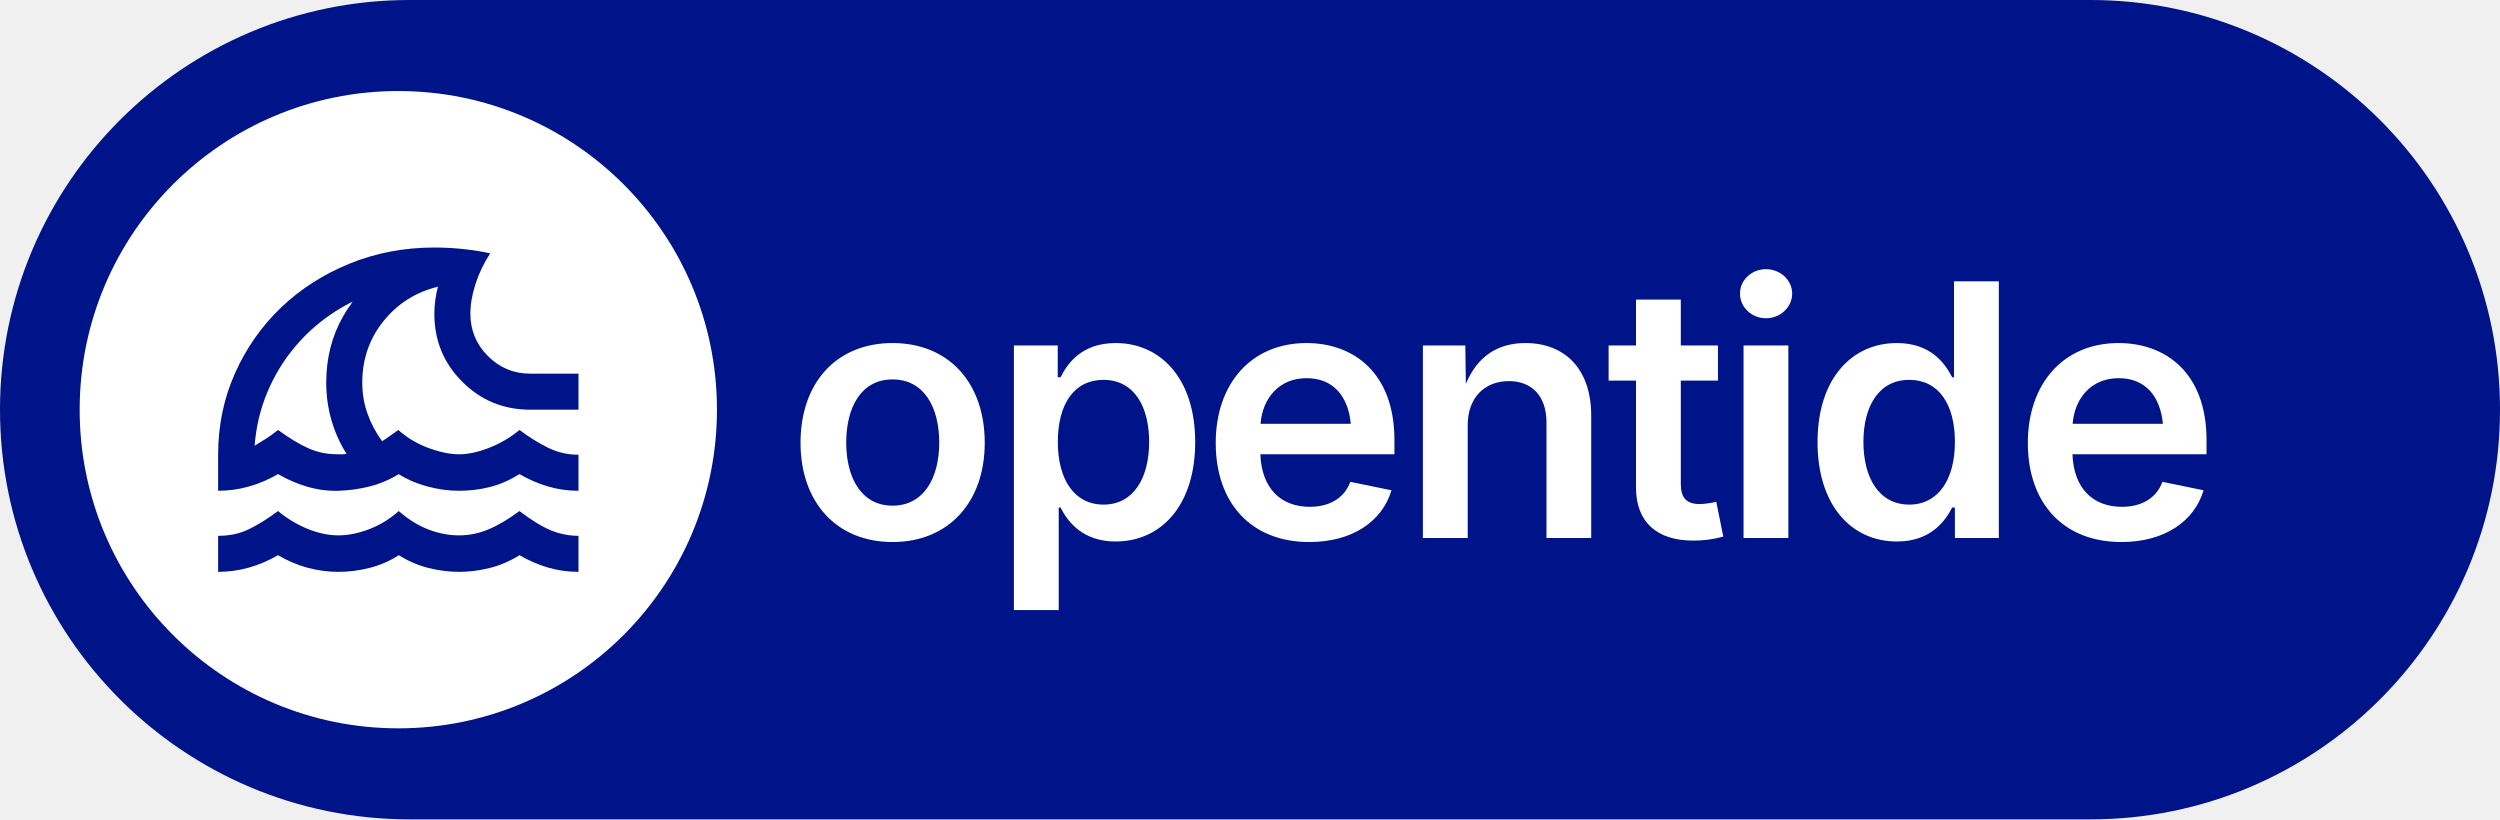
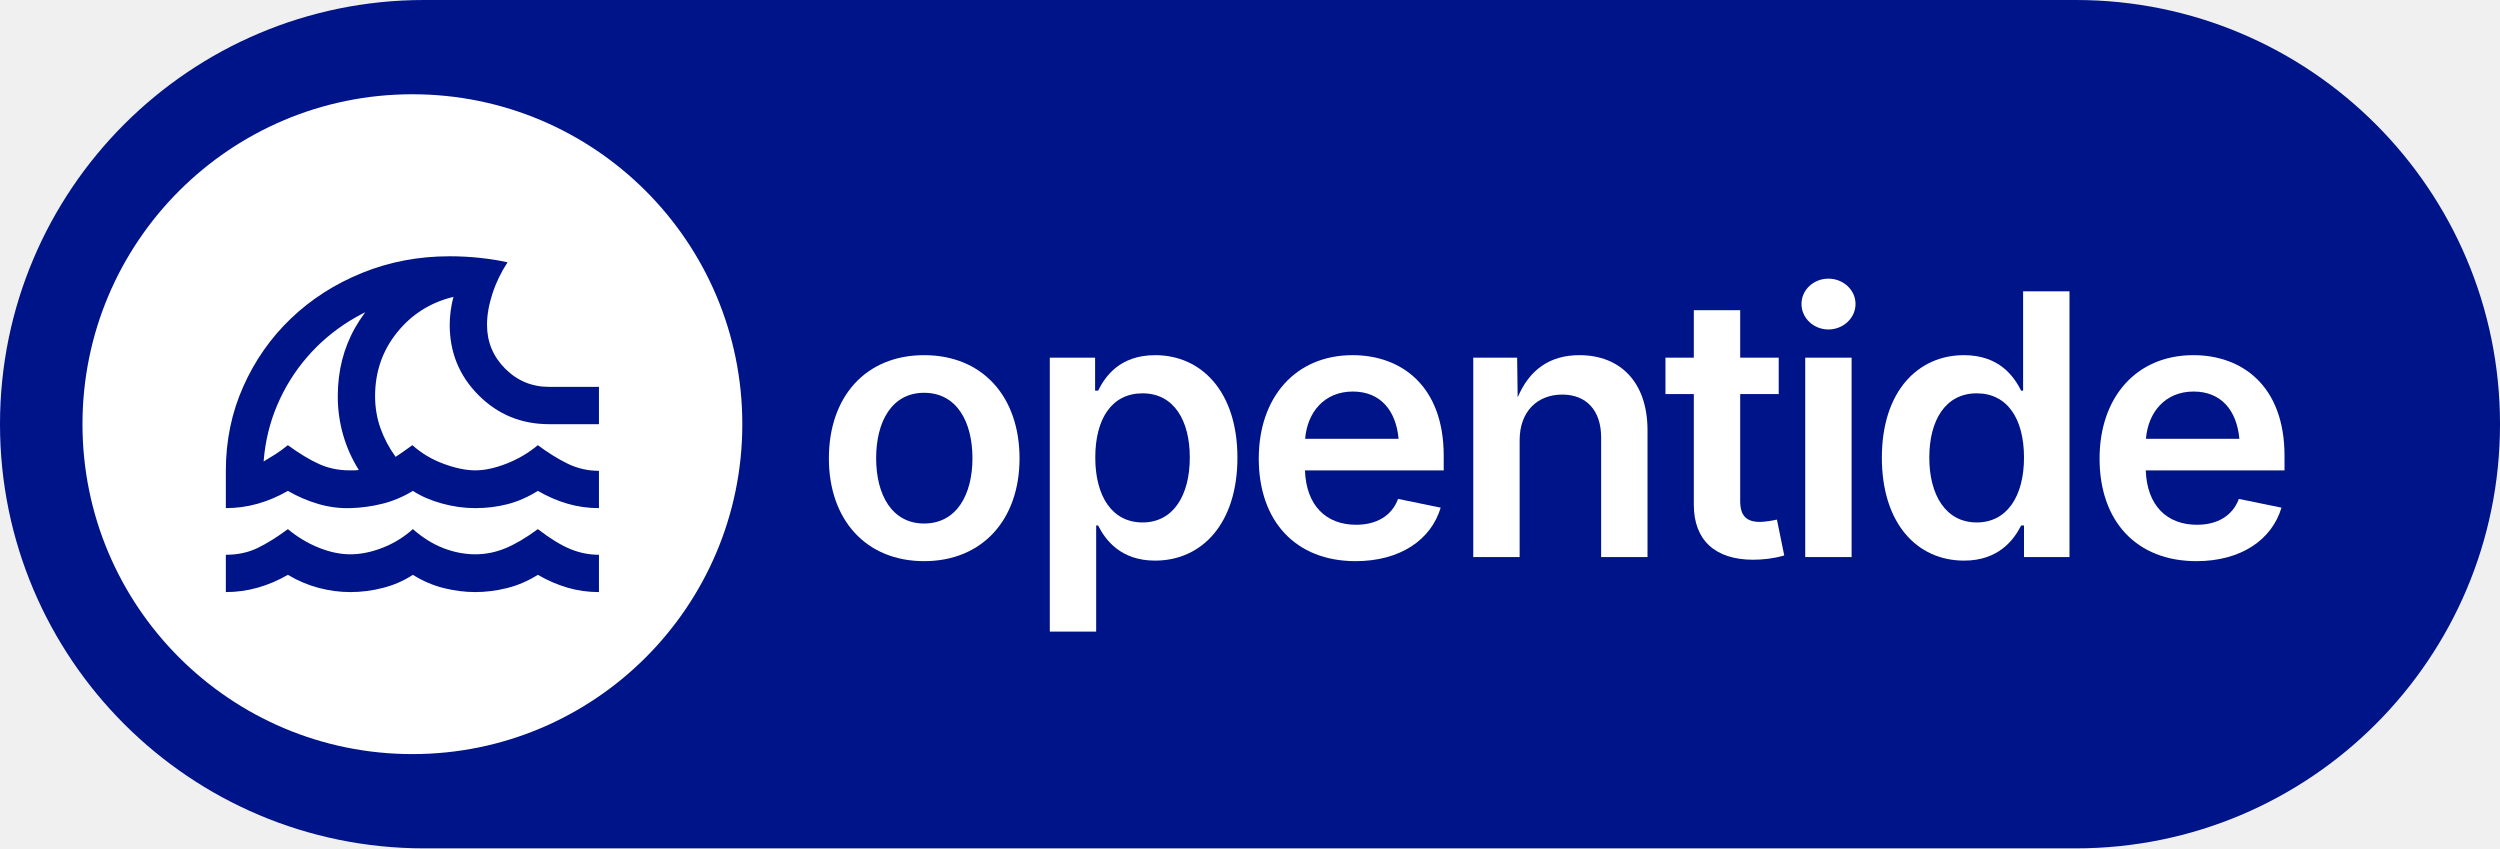
- <svg xmlns="http://www.w3.org/2000/svg" viewBox="0 0 439.36 144.00" role="img">
-   <rect width="439.36" height="144.00" rx="72.00" fill="#001489" />
+ <svg xmlns="http://www.w3.org/2000/svg" viewBox="0 0 424.35 144.00" role="img">
+   <rect width="424.35" height="144.00" rx="72.00" fill="#001489" />
  <circle cx="70.00" cy="72.00" r="56.00" fill="#ffffff" />
  <svg x="32.00" y="34.00" width="76.00" height="76.00" viewBox="0 -960 960 960">
    <path fill="#001489" d="M80-120v-80q38 0 68-14.5t65-40.5q30 25 65.5 39.5T347-201q33 0 69-14t65-40q32 28 66 41t68 13q33 0 64.5-13t69.5-41q39 30 69 42.5t62 12.5v80q-35 0-67.5-9.5T749-157q-32 20-66.5 28.5T615-120q-33 0-67.5-8.5T481-157q-29 19-64 28t-70 9q-34 0-68-9t-66-28q-31 18-64.5 27.5T80-120Zm0-180v-80q0-97 37.5-181T220-707q65-62 152.5-97.5T560-840q33 0 65.5 3.5T684-827q-21 32-32.5 67.5T640-693q0 55 39 94t94 39h107v80H773q-89 0-151-62t-62-151q0-14 2-29.5t6-30.5q-74 18-121 76.5T400-540q0 36 11.5 68.5T444-410q8-5 17-11.5t19-13.5q29 26 67 40t68 14q30 0 67-14.5t67-39.5q32 24 63.5 39.5T880-380v80q-35 0-67.5-9.5T749-337q-32 20-65 28.5t-69 8.5q-36 0-72-10t-62-27q-31 19-65 27.5t-69 9.5q-35 1-69-9t-65-28q-31 18-64.5 27.5T80-300Zm265-81h10q5 0 10-1-22-35-33.5-75T320-540q0-81 37-146.5T460-794v44q-62 16-114.5 48.5t-92 78.5Q214-577 190-520.5T161-400q15-9 26-16t26-19q37 27 67 40.5t65 13.5Zm-75-168Z" />
  </svg>
-   <text x="138.00" y="72.00" fill="#ffffff" font-family="Inter" font-weight="600" font-size="62.00" letter-spacing="-0.028em" dominant-baseline="central">opentide</text>
+   <path fill="#ffffff" transform="translate(138,94.5537) scale(0.030273,-0.030273)" d="M623 -23C949 -23 1158 209 1158 553C1158 901 949 1132 623 1132C297 1132 89 901 89 553C89 209 297 -23 623 -23ZM623 188C442 188 354 350 354 554C354 760 442 921 623 921C805 921 894 760 894 554C894 350 805 188 623 188Z" />
+   <path fill="#ffffff" transform="translate(174.015,94.5537) scale(0.030273,-0.030273)" d="M138 -418H398V177H409C449 96 536 -20 728 -20C993 -20 1190 190 1190 557C1190 929 987 1132 729 1132C530 1132 448 1012 409 933H392V1118H138ZM658 194C488 194 393 340 393 558C393 776 486 918 658 918C834 918 923 766 923 558C923 348 832 194 658 194Z" />
+   <path fill="#ffffff" transform="translate(210.9684,94.5537) scale(0.030273,-0.030273)" d="M632 -23C881 -23 1055 96 1109 277L870 326C835 231 749 181 635 181C468 181 355 287 348 486H1126V568C1126 960 888 1132 615 1132C295 1132 89 896 89 552C89 202 295 -23 632 -23ZM349 663C361 812 457 928 616 928C771 928 858 823 873 663Z" />
+   <path fill="#ffffff" transform="translate(245.8936,94.5537) scale(0.030273,-0.030273)" d="M398 655C398 817 498 911 637 911C773 911 855 821 855 671V0H1115V711C1115 980 963 1132 733 1132C569 1132 453 1052 387 895L384 1118H138V0H398Z" />
+   <path fill="#ffffff" transform="translate(282.0902,94.5537) scale(0.030273,-0.030273)" d="M655 1118H439V1384H179V1118H20V914H179V293C179 95 298 -15 512 -15C567 -15 629 -8 686 9L645 210C620 204 574 197 550 197C471 197 439 234 439 315V914H655Z" />
+   <path fill="#ffffff" transform="translate(302.2419,94.5537) scale(0.030273,-0.030273)" d="M138 0H398V1118H138ZM268 1276C351 1276 420 1340 420 1419C420 1498 351 1561 268 1561C185 1561 117 1498 117 1419C117 1340 185 1276 268 1276Z" />
+   <path fill="#ffffff" transform="translate(316.7324,94.5537) scale(0.030273,-0.030273)" d="M550 -20C743 -20 829 96 870 177H886V0H1141V1490H881V933H870C830 1012 748 1132 549 1132C291 1132 89 929 89 557C89 190 285 -20 550 -20ZM621 194C447 194 355 348 355 558C355 766 445 918 621 918C792 918 886 776 886 558C886 340 790 194 621 194Z" />
+   <path fill="#ffffff" transform="translate(353.6859,94.5537) scale(0.030273,-0.030273)" d="M632 -23C881 -23 1055 96 1109 277L870 326C835 231 749 181 635 181C468 181 355 287 348 486H1126V568C1126 960 888 1132 615 1132C295 1132 89 896 89 552C89 202 295 -23 632 -23ZM349 663C361 812 457 928 616 928C771 928 858 823 873 663Z" />
</svg>
